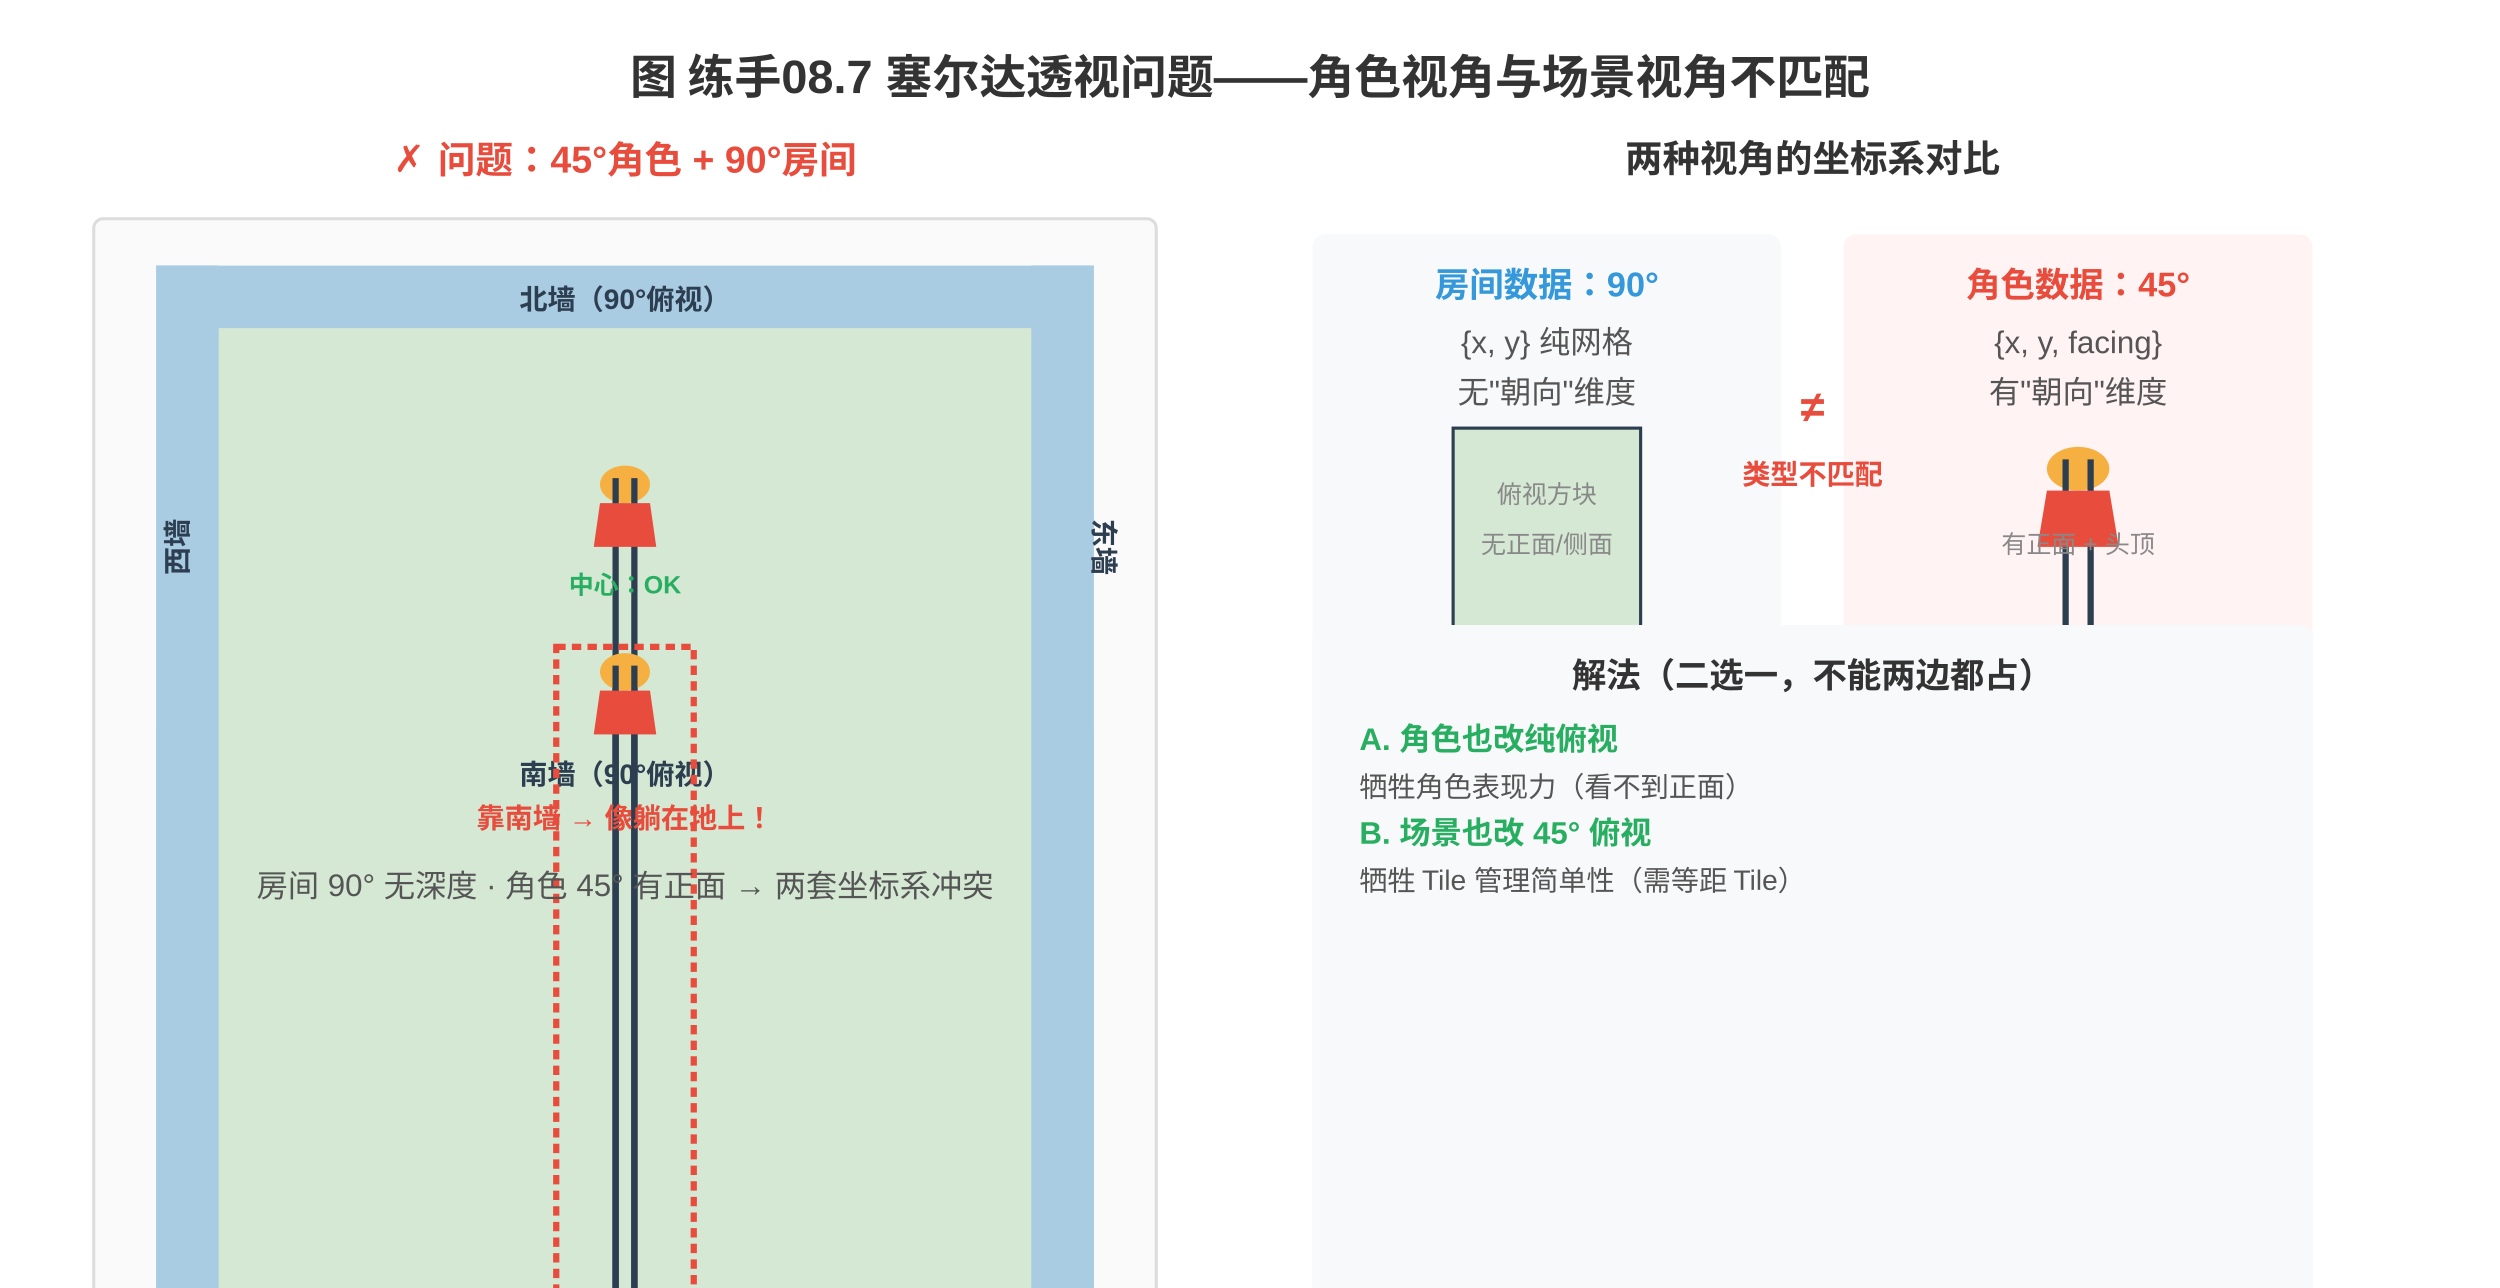
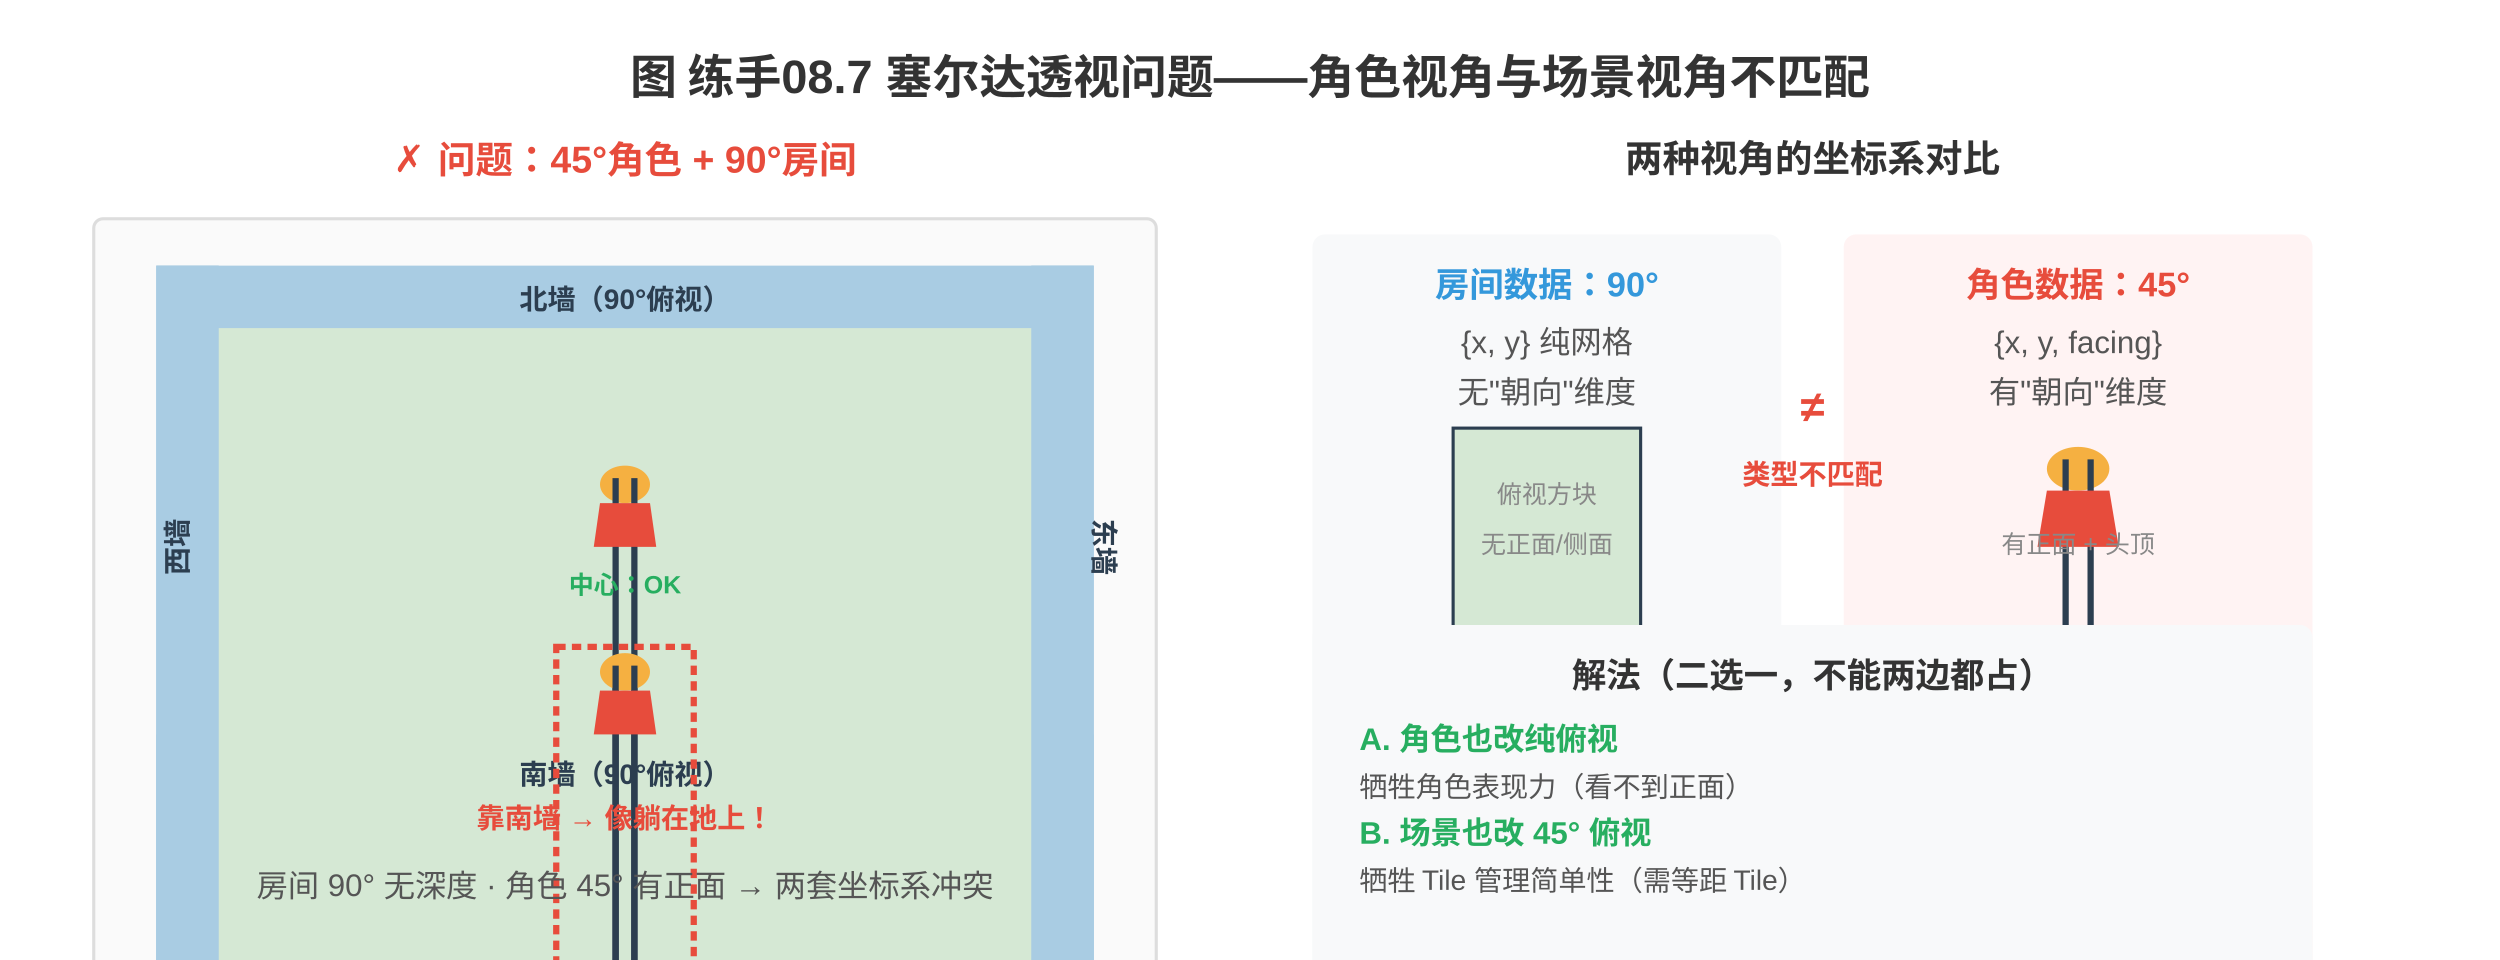
- <svg xmlns="http://www.w3.org/2000/svg" viewBox="0.0 0.0 800.0 412" width="800" height="412">
+ <svg xmlns="http://www.w3.org/2000/svg" viewBox="0.0 0.0 800.0 307" width="800" height="307">
  <style>
    text { font-family: 'PingFang SC','Microsoft YaHei',Arial,sans-serif; }
    .title { font-size: 15px; font-weight: bold; fill: #333; }
    .room-floor { fill: #D5E8D4; }
    .room-wall-n { fill: #A9CCE3; }
    .room-wall-s { fill: #A9CCE3; }
    .room-wall-e { fill: #A9CCE3; }
    .room-wall-w { fill: #A9CCE3; }
    .wall-edge { stroke: #2C3E50; stroke-width: 1.5; fill: none; }
    .char-body { fill: #E74C3C; }
    .char-head { fill: #F5B041; }
    .char-face { fill: #2C3E50; }
    .panel-label { font-size: 12px; font-weight: bold; }
    .panel-bg { fill: #fafafa; stroke: #ddd; stroke-width: 1; }
    .arrow { stroke: #E74C3C; stroke-width: 2; fill: none; marker-end: url(#arrowhead08); }
  </style>
  <defs>
    <marker id="arrowhead08" markerWidth="6" markerHeight="4" refX="5" refY="2" orient="auto">
      <polygon points="0,0 6,2 0,4" fill="#E74C3C" />
    </marker>
  </defs>
  <text x="400" y="30" class="title" text-anchor="middle">图 练手08.7 塞尔达透视问题——角色视角与场景视角不匹配</text>
  <g transform="translate(30, 55)">
    <text x="170" y="0" class="panel-label" fill="#E74C3C" text-anchor="middle">✗ 问题：45°角色 + 90°房间</text>
-     <rect x="0" y="15" width="340" height="412" class="panel-bg" rx="3" />
-     <rect x="20" y="30" width="300" height="412" class="room-wall-n" />
-     <rect x="20" y="30" width="20" height="412" class="room-wall-w" />
-     <rect x="300" y="30" width="20" height="412" class="room-wall-e" />
-     <rect x="20" y="180" width="300" height="412" class="room-wall-s" />
-     <rect x="40" y="50" width="260" height="412" class="room-floor" />
+     <rect x="0" y="15" width="340" height="307" class="panel-bg" rx="3" />
+     <rect x="20" y="30" width="300" height="307" class="room-wall-n" />
+     <rect x="20" y="30" width="20" height="307" class="room-wall-w" />
+     <rect x="300" y="30" width="20" height="307" class="room-wall-e" />
+     <rect x="20" y="180" width="300" height="307" class="room-wall-s" />
+     <rect x="40" y="50" width="260" height="307" class="room-floor" />
    <text x="170" y="44" style="font-size:9px;fill:#2C3E50;font-weight:bold;text-anchor:middle;">北墙（90°俯视）</text>
    <text x="170" y="196" style="font-size:9px;fill:#2C3E50;font-weight:bold;text-anchor:middle;">南墙（90°俯视）</text>
    <text x="30" y="120" style="font-size:9px;fill:#2C3E50;font-weight:bold;text-anchor:middle;" transform="rotate(-90 30 120)">西墙</text>
    <text x="320" y="120" style="font-size:9px;fill:#2C3E50;font-weight:bold;text-anchor:middle;" transform="rotate(90 320 120)">东墙</text>
    <g transform="translate(160, 100)">
      <ellipse cx="10" cy="0" rx="8" ry="6" class="char-head" />
-       <rect x="6" y="-2" width="2" height="412" class="char-face" />
-       <rect x="12" y="-2" width="2" height="412" class="char-face" />
+       <rect x="6" y="-2" width="2" height="307" class="char-face" />
+       <rect x="12" y="-2" width="2" height="307" class="char-face" />
      <polygon points="2,6 18,6 20,20 0,20" class="char-body" />
      <text x="10" y="35" style="font-size:8px;fill:#27AE60;font-weight:bold;text-anchor:middle;">中心：OK</text>
    </g>
    <g transform="translate(160, 160)">
      <ellipse cx="10" cy="0" rx="8" ry="6" class="char-head" />
-       <rect x="6" y="-2" width="2" height="412" class="char-face" />
-       <rect x="12" y="-2" width="2" height="412" class="char-face" />
+       <rect x="6" y="-2" width="2" height="307" class="char-face" />
+       <rect x="12" y="-2" width="2" height="307" class="char-face" />
      <polygon points="2,6 18,6 20,20 0,20" class="char-body" />
    </g>
-     <rect x="148" y="152" width="44" height="412" fill="none" stroke="#E74C3C" stroke-width="2" stroke-dasharray="3,2" />
+     <rect x="148" y="152" width="44" height="307" fill="none" stroke="#E74C3C" stroke-width="2" stroke-dasharray="3,2" />
    <text x="170" y="210" style="font-size:9px;fill:#E74C3C;font-weight:bold;text-anchor:middle;">靠南墙 → 像躺在地上！</text>
    <text x="170" y="232" style="font-size:10px;fill:#555;text-anchor:middle;">房间 90° 无深度 · 角色 45° 有正面 → 两套坐标系冲突</text>
  </g>
  <g transform="translate(420, 55)">
    <text x="160" y="0" class="panel-label" fill="#333" text-anchor="middle">两种视角的坐标系对比</text>
-     <rect x="0" y="20" width="150" height="412" fill="#F8F9FA" rx="4" />
+     <rect x="0" y="20" width="150" height="307" fill="#F8F9FA" rx="4" />
    <text x="75" y="40" style="font-size:11px;font-weight:bold;fill:#3498DB;text-anchor:middle;">房间数据：90°</text>
    <text x="75" y="58" style="font-size:10px;fill:#555;text-anchor:middle;">{x, y} 纯网格</text>
    <text x="75" y="74" style="font-size:10px;fill:#555;text-anchor:middle;">无"朝向"维度</text>
-     <rect x="45" y="82" width="60" height="412" fill="#D5E8D4" stroke="#2C3E50" stroke-width="1" />
+     <rect x="45" y="82" width="60" height="307" fill="#D5E8D4" stroke="#2C3E50" stroke-width="1" />
    <text x="75" y="106" style="font-size:8px;fill:#888;text-anchor:middle;">俯视方块</text>
    <text x="75" y="122" style="font-size:8px;fill:#888;text-anchor:middle;">无正面/侧面</text>
-     <rect x="170" y="20" width="150" height="412" fill="#FFF3F3" rx="4" />
+     <rect x="170" y="20" width="150" height="307" fill="#FFF3F3" rx="4" />
    <text x="245" y="40" style="font-size:11px;font-weight:bold;fill:#E74C3C;text-anchor:middle;">角色数据：45°</text>
    <text x="245" y="58" style="font-size:10px;fill:#555;text-anchor:middle;">{x, y, facing}</text>
    <text x="245" y="74" style="font-size:10px;fill:#555;text-anchor:middle;">有"朝向"维度</text>
    <ellipse cx="245" cy="95" rx="10" ry="7" fill="#F5B041" />
-     <rect x="240" y="92" width="2" height="412" fill="#2C3E50" />
-     <rect x="248" y="92" width="2" height="412" fill="#2C3E50" />
+     <rect x="240" y="92" width="2" height="307" fill="#2C3E50" />
+     <rect x="248" y="92" width="2" height="307" fill="#2C3E50" />
    <polygon points="235,102 255,102 258,120 232,120" fill="#E74C3C" />
    <text x="245" y="122" style="font-size:8px;fill:#888;text-anchor:middle;">有正面 + 头顶</text>
    <text x="160" y="80" style="font-size:14px;font-weight:bold;fill:#E74C3C;text-anchor:middle;">≠</text>
    <text x="160" y="100" style="font-size:9px;fill:#E74C3C;font-weight:bold;text-anchor:middle;">类型不匹配</text>
-     <rect x="0" y="145" width="320" height="412" fill="#F8F9FA" rx="4" />
+     <rect x="0" y="145" width="320" height="307" fill="#F8F9FA" rx="4" />
    <text x="160" y="165" style="font-size:11px;font-weight:bold;fill:#333;text-anchor:middle;">解法（二选一，不能两边都占）</text>
    <text x="15" y="185" style="font-size:10px;fill:#27AE60;font-weight:bold;">A. 角色也改纯俯视</text>
    <text x="15" y="200" style="font-size:9px;fill:#555;">牺牲角色表现力（看不到正面）</text>
    <text x="15" y="215" style="font-size:10px;fill:#27AE60;font-weight:bold;">B. 场景也改 45° 俯视</text>
    <text x="15" y="230" style="font-size:9px;fill:#555;">牺牲 Tile 管理简单性（需等距 Tile）</text>
  </g>
</svg>
